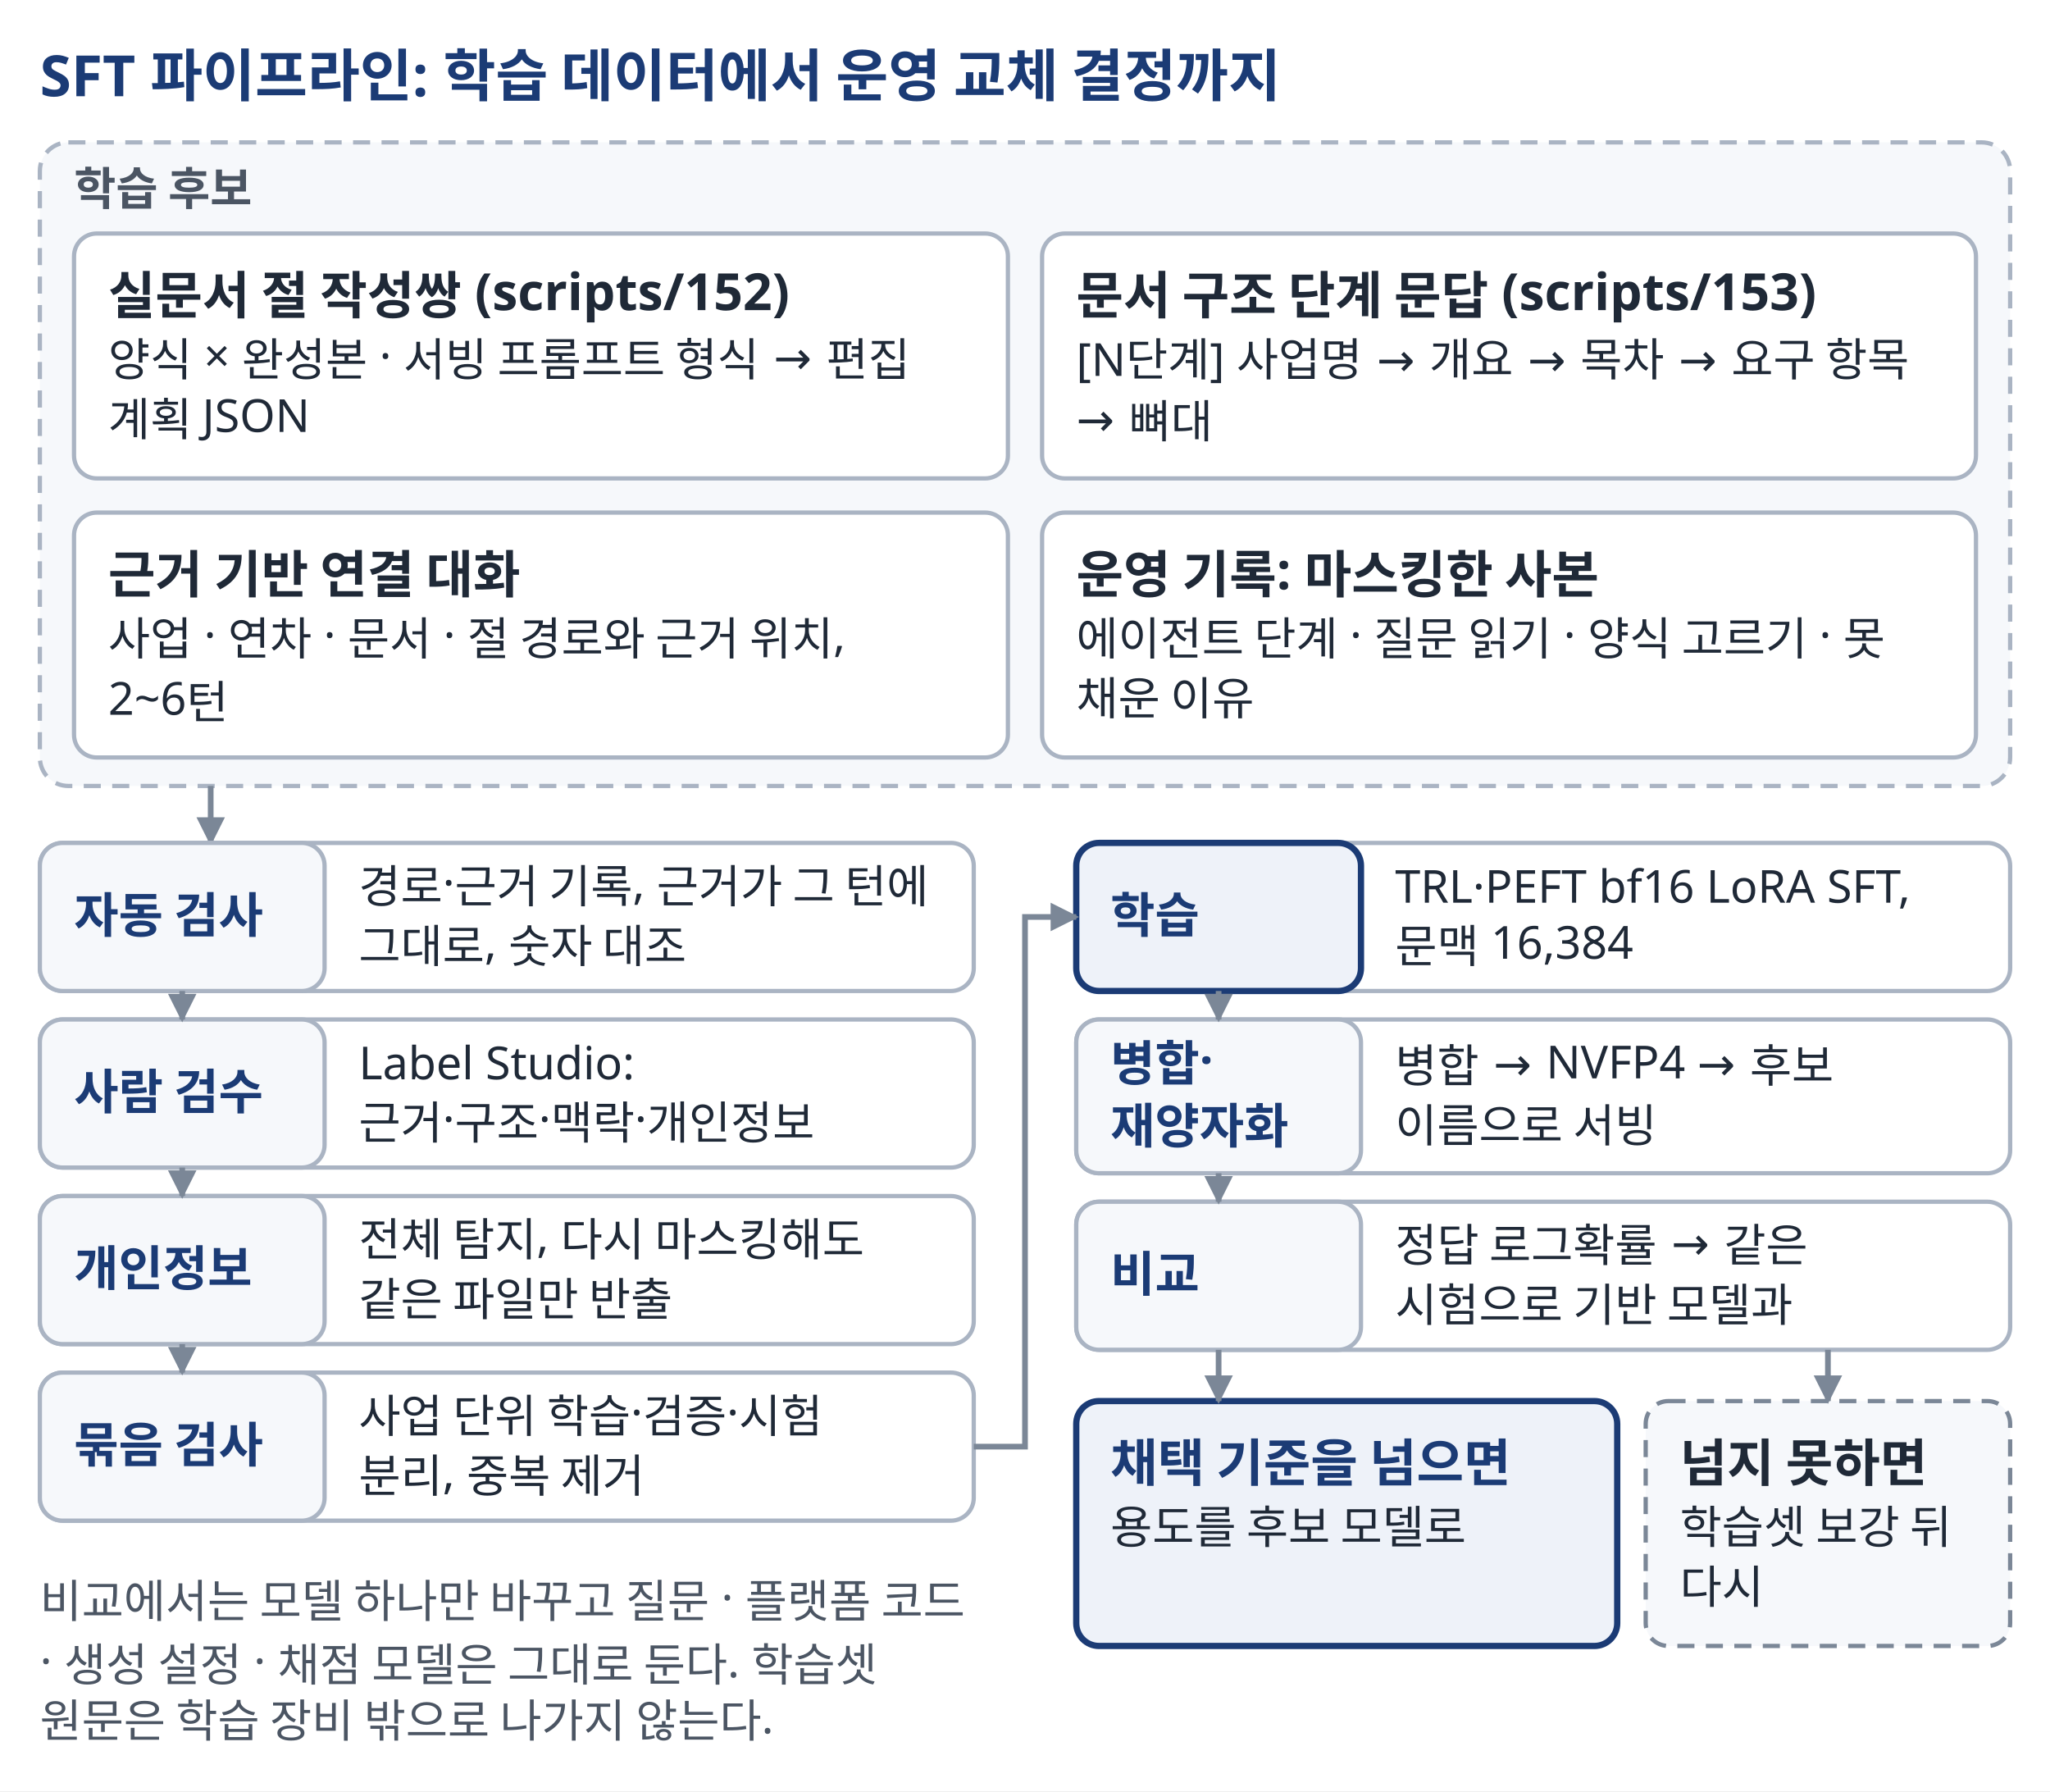
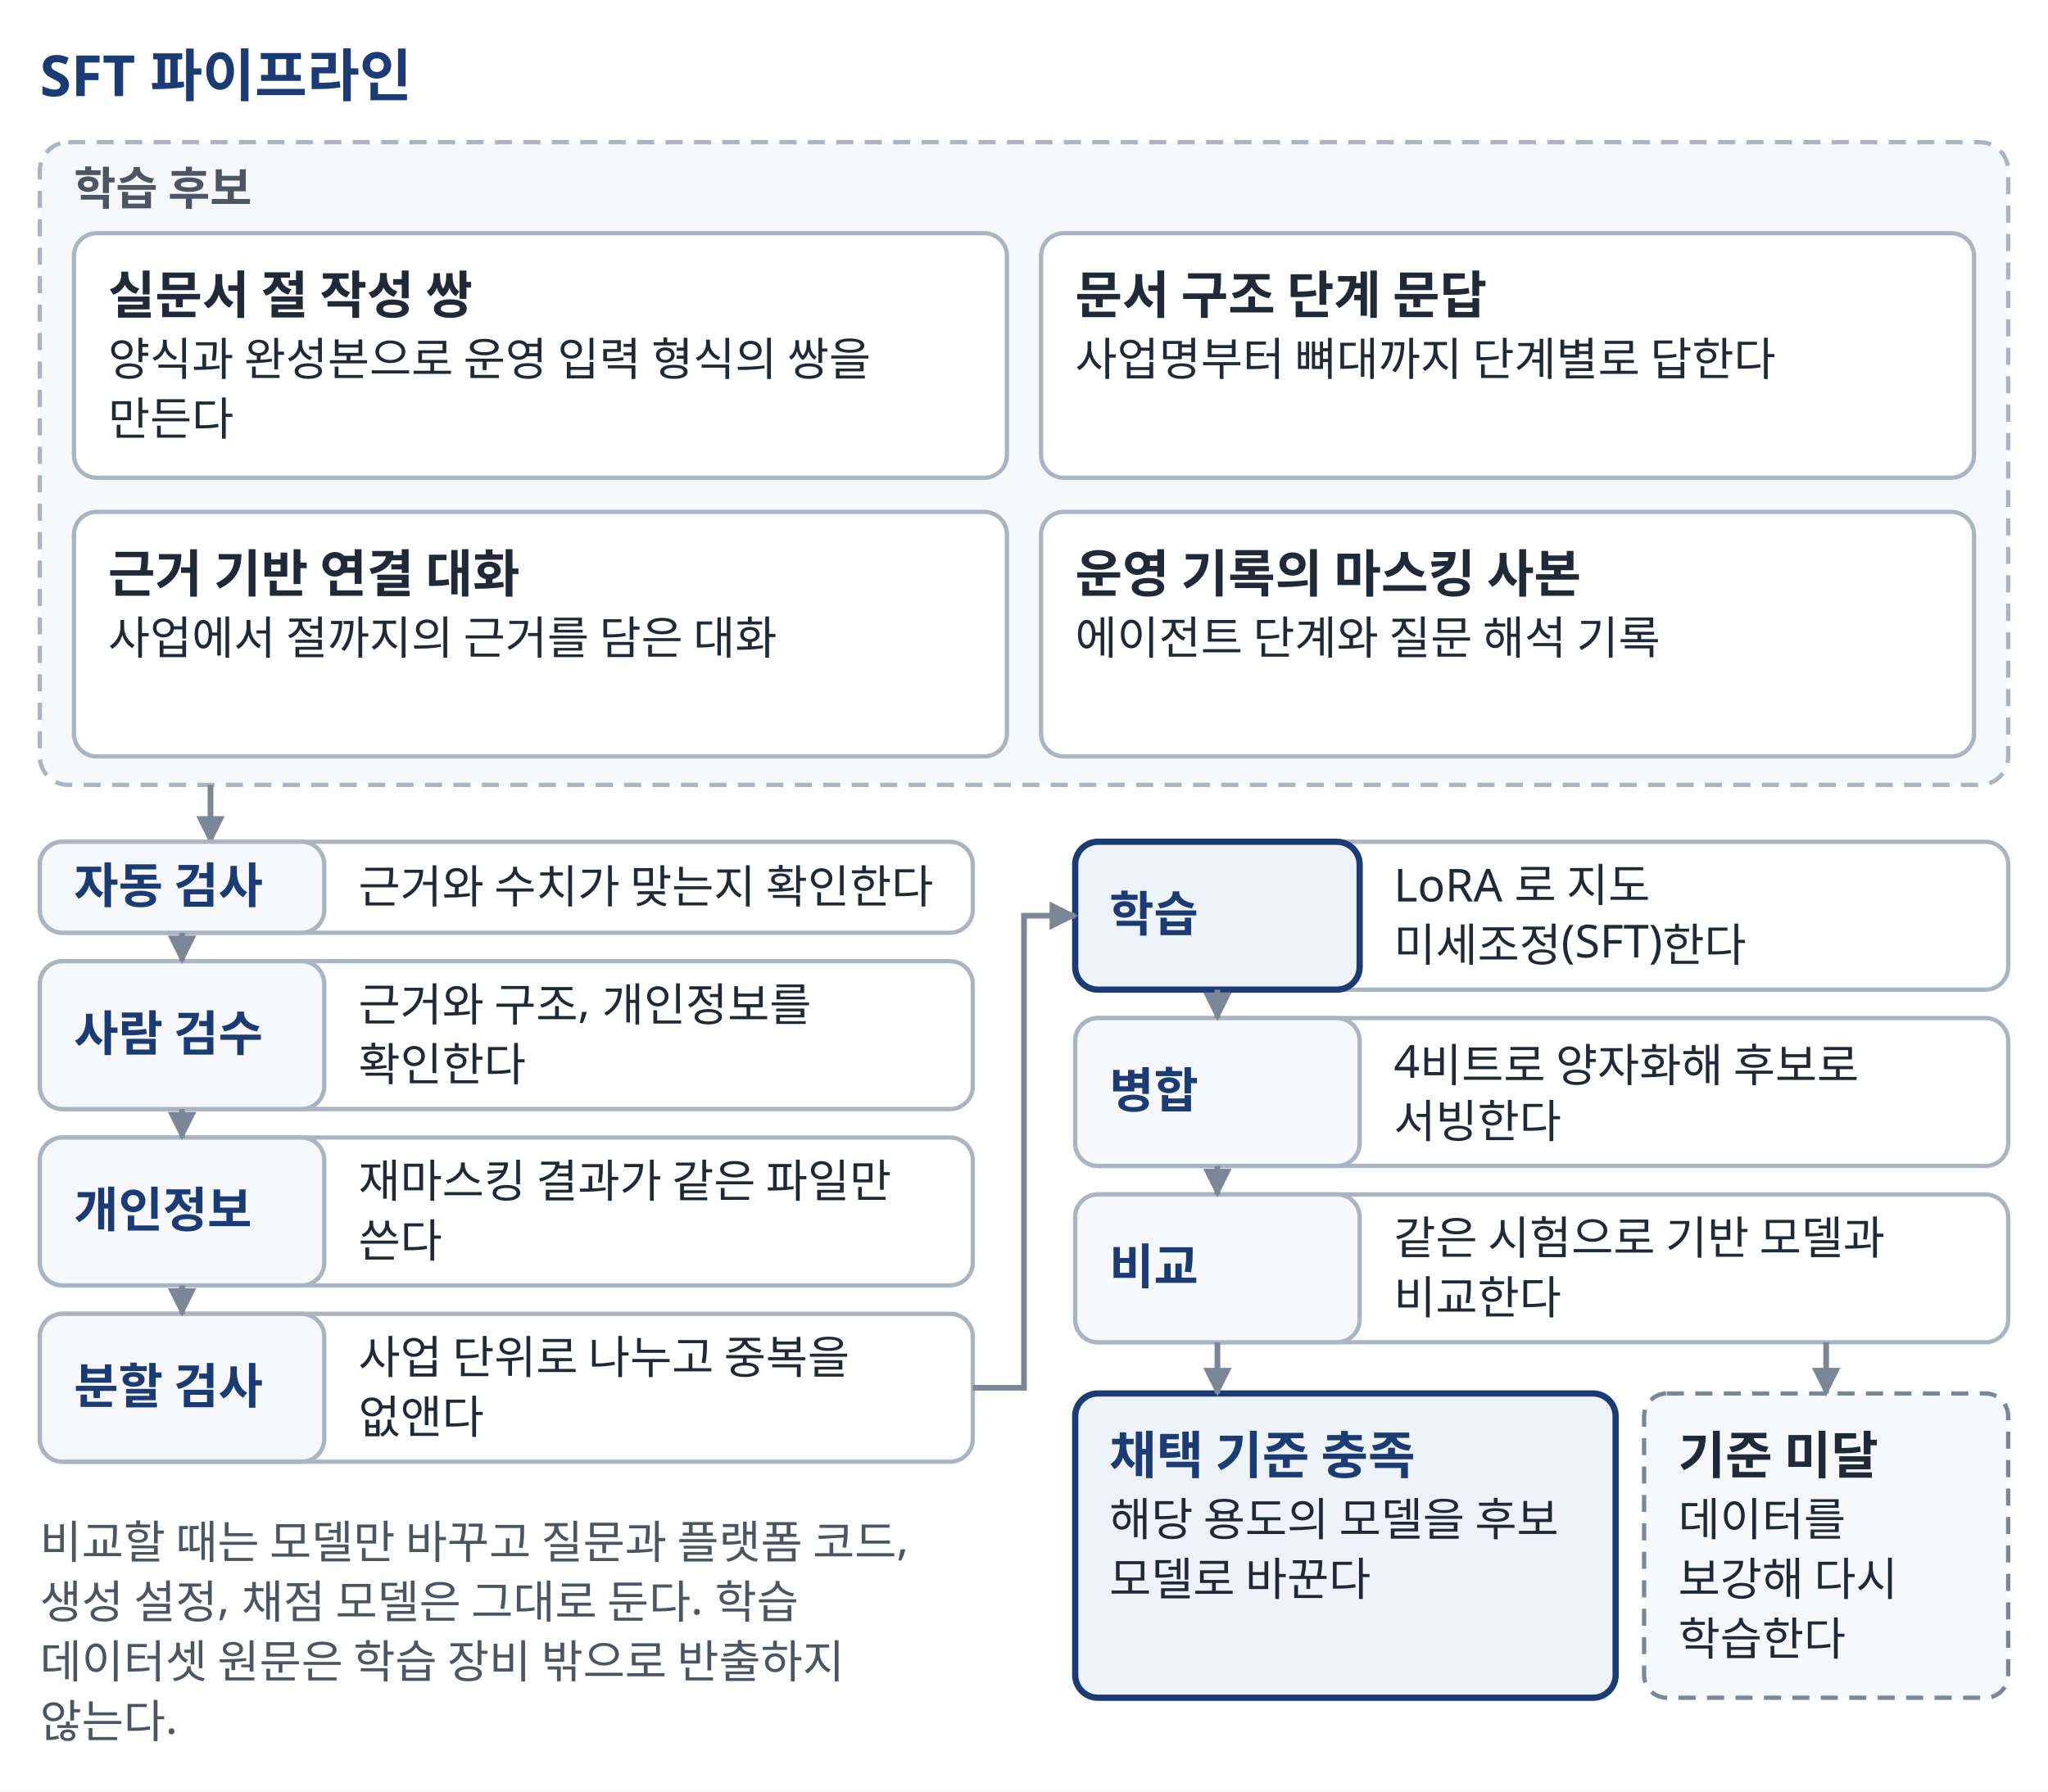
- <svg xmlns="http://www.w3.org/2000/svg" width="720" height="629" viewBox="0 0 720 629" font-family="Pretendard, 'Noto Sans KR', 'Apple SD Gothic Neo', 'Malgun Gothic', sans-serif">
+ <svg xmlns="http://www.w3.org/2000/svg" width="720" height="630" viewBox="0 0 720 630" font-family="Pretendard, 'Noto Sans KR', 'Apple SD Gothic Neo', 'Malgun Gothic', sans-serif">
  <defs>
    <marker id="head" viewBox="0 0 10 10" refX="9" refY="5" markerWidth="5" markerHeight="5" orient="auto-start-reverse">
      <path d="M0,0 L10,5 L0,10 z" fill="#7b8797" />
    </marker>
    <marker id="tail" viewBox="0 0 10 10" refX="9" refY="5" markerWidth="5" markerHeight="5" orient="auto-start-reverse">
      <path d="M0,0 L10,5 L0,10 z" fill="#7b8797" />
    </marker>
  </defs>
-   <rect width="720" height="629" fill="#ffffff" />
-   <text x="14.0" y="33.8" font-size="20" font-weight="700" fill="#1b3b75" text-anchor="start">SFT 파이프라인: 학습 데이터에서 운영 교체 결정까지</text>
+   <rect width="720" height="630" fill="#ffffff" />
+   <text x="14.0" y="33.8" font-size="20" font-weight="700" fill="#1b3b75" text-anchor="start">SFT 파이프라인</text>
  <rect x="14.0" y="50.0" width="692.0" height="226.0" rx="10" fill="#f6f8fb" stroke="#aab4c3" stroke-width="1.5" stroke-dasharray="6 4" />
  <text x="26.0" y="72.0" font-size="16" font-weight="700" fill="#4b5563" text-anchor="start">학습 후보</text>
  <rect x="26.0" y="82.0" width="328.0" height="86.0" rx="8" fill="#ffffff" stroke="#aab4c3" stroke-width="1.5" />
-   <text x="38.0" y="110.2" font-size="18" font-weight="700" fill="#1f2937" text-anchor="start">실문서 절 작성쌍 (scripts/152)</text>
-   <text x="38.0" y="132.0" font-size="16" font-weight="400" fill="#1f2937" text-anchor="start">양식 × 완성본 · 서빙 프롬프트 형식 → 편집</text>
-   <text x="38.0" y="153.0" font-size="16" font-weight="400" fill="#1f2937" text-anchor="start">계획 JSON</text>
+   <text x="38.0" y="110.2" font-size="18" font-weight="700" fill="#1f2937" text-anchor="start">실문서 절 작성 쌍</text>
+   <text x="38.0" y="132.0" font-size="16" font-weight="400" fill="#1f2937" text-anchor="start">양식과 완성본으로 운영 입력 형식의 쌍을</text>
+   <text x="38.0" y="153.0" font-size="16" font-weight="400" fill="#1f2937" text-anchor="start">만든다</text>
  <rect x="366.0" y="82.0" width="328.0" height="86.0" rx="8" fill="#ffffff" stroke="#aab4c3" stroke-width="1.5" />
-   <text x="378.0" y="110.2" font-size="18" font-weight="700" fill="#1f2937" text-anchor="start">문서 구조 단계 문답 (scripts/153)</text>
-   <text x="378.0" y="132.0" font-size="16" font-weight="400" fill="#1f2937" text-anchor="start">[N단계] 사업명 → 개요 → 목차 → 요구 항목</text>
-   <text x="378.0" y="153.0" font-size="16" font-weight="400" fill="#1f2937" text-anchor="start">→ 뼈대</text>
+   <text x="378.0" y="110.2" font-size="18" font-weight="700" fill="#1f2937" text-anchor="start">문서 구조 단계 문답</text>
+   <text x="378.0" y="132.0" font-size="16" font-weight="400" fill="#1f2937" text-anchor="start">사업명부터 뼈대까지 단계별로 답한다</text>
  <rect x="26.0" y="180.0" width="328.0" height="86.0" rx="8" fill="#ffffff" stroke="#aab4c3" stroke-width="1.5" />
  <text x="38.0" y="208.2" font-size="18" font-weight="700" fill="#1f2937" text-anchor="start">근거 기반 연결 대화</text>
-   <text x="38.0" y="230.0" font-size="16" font-weight="400" fill="#1f2937" text-anchor="start">사업 · 연차 · 문서 · 절 경로와 근거 위치,</text>
-   <text x="38.0" y="251.0" font-size="16" font-weight="400" fill="#1f2937" text-anchor="start">2~6턴</text>
+   <text x="38.0" y="230.0" font-size="16" font-weight="400" fill="#1f2937" text-anchor="start">사업에서 절까지의 근거를 담은 대화</text>
  <rect x="366.0" y="180.0" width="328.0" height="86.0" rx="8" fill="#ffffff" stroke="#aab4c3" stroke-width="1.5" />
-   <text x="378.0" y="208.2" font-size="18" font-weight="700" fill="#1f2937" text-anchor="start">운영 기록: 마스킹한 사본</text>
-   <text x="378.0" y="230.0" font-size="16" font-weight="400" fill="#1f2937" text-anchor="start">에이전트 단계 · 질문 읽기 · 양식 고르기 · 못</text>
-   <text x="378.0" y="251.0" font-size="16" font-weight="400" fill="#1f2937" text-anchor="start">채운 이유</text>
+   <text x="378.0" y="208.2" font-size="18" font-weight="700" fill="#1f2937" text-anchor="start">운영 기록의 마스킹 사본</text>
+   <text x="378.0" y="230.0" font-size="16" font-weight="400" fill="#1f2937" text-anchor="start">에이전트 단계와 질문 해석 기록</text>
  <path d="M74.0,276.0 L74.0,296.0" fill="none" stroke="#7b8797" stroke-width="2.0" marker-end="url(#head)" />
-   <rect x="14.0" y="296.0" width="328.0" height="52.0" rx="8" fill="#ffffff" stroke="#aab4c3" stroke-width="1.5" />
-   <rect x="14.0" y="296.0" width="100.0" height="52.0" rx="8" fill="#f6f8fb" stroke="#aab4c3" stroke-width="1.5" />
-   <text x="26.0" y="327.5" font-size="17" font-weight="700" fill="#1b3b75" text-anchor="start">자동 검사</text>
-   <text x="126.0" y="317.0" font-size="16" font-weight="400" fill="#1f2937" text-anchor="start">경로·근거 기록, 근거가 그 턴에</text>
-   <text x="126.0" y="338.0" font-size="16" font-weight="400" fill="#1f2937" text-anchor="start">그대로, 숫자 대조</text>
-   <rect x="14.0" y="358.0" width="328.0" height="52.0" rx="8" fill="#ffffff" stroke="#aab4c3" stroke-width="1.5" />
-   <rect x="14.0" y="358.0" width="100.0" height="52.0" rx="8" fill="#f6f8fb" stroke="#aab4c3" stroke-width="1.5" />
-   <text x="26.0" y="389.5" font-size="17" font-weight="700" fill="#1b3b75" text-anchor="start">사람 검수</text>
-   <text x="126.0" y="379.0" font-size="16" font-weight="400" fill="#1f2937" text-anchor="start">Label Studio:</text>
-   <text x="126.0" y="400.0" font-size="16" font-weight="400" fill="#1f2937" text-anchor="start">근거·구조·맥락·개인정보</text>
-   <path d="M64.0,348.0 L64.0,358.0" fill="none" stroke="#7b8797" stroke-width="2.0" marker-end="url(#head)" />
-   <rect x="14.0" y="420.0" width="328.0" height="52.0" rx="8" fill="#ffffff" stroke="#aab4c3" stroke-width="1.5" />
-   <rect x="14.0" y="420.0" width="100.0" height="52.0" rx="8" fill="#f6f8fb" stroke="#aab4c3" stroke-width="1.5" />
-   <text x="26.0" y="451.5" font-size="17" font-weight="700" fill="#1b3b75" text-anchor="start">개인정보</text>
-   <text x="126.0" y="441.0" font-size="16" font-weight="400" fill="#1f2937" text-anchor="start">전체 탐지, 다시 마스킹해도</text>
-   <text x="126.0" y="462.0" font-size="16" font-weight="400" fill="#1f2937" text-anchor="start">같은 파일만 반출</text>
-   <path d="M64.0,410.0 L64.0,420.0" fill="none" stroke="#7b8797" stroke-width="2.0" marker-end="url(#head)" />
-   <rect x="14.0" y="482.0" width="328.0" height="52.0" rx="8" fill="#ffffff" stroke="#aab4c3" stroke-width="1.5" />
-   <rect x="14.0" y="482.0" width="100.0" height="52.0" rx="8" fill="#f6f8fb" stroke="#aab4c3" stroke-width="1.5" />
-   <text x="26.0" y="513.5" font-size="17" font-weight="700" fill="#1b3b75" text-anchor="start">묶음 검사</text>
-   <text x="126.0" y="503.0" font-size="16" font-weight="400" fill="#1f2937" text-anchor="start">사업 단위 학습·검증·시험</text>
-   <text x="126.0" y="524.0" font-size="16" font-weight="400" fill="#1f2937" text-anchor="start">분리, 중복 제거</text>
-   <path d="M64.0,472.0 L64.0,482.0" fill="none" stroke="#7b8797" stroke-width="2.0" marker-end="url(#head)" />
+   <rect x="14.0" y="296.0" width="328.0" height="32.0" rx="8" fill="#ffffff" stroke="#aab4c3" stroke-width="1.5" />
+   <rect x="14.0" y="296.0" width="100.0" height="32.0" rx="8" fill="#f6f8fb" stroke="#aab4c3" stroke-width="1.5" />
+   <text x="26.0" y="317.5" font-size="17" font-weight="700" fill="#1b3b75" text-anchor="start">자동 검사</text>
+   <text x="126.0" y="317.5" font-size="16" font-weight="400" fill="#1f2937" text-anchor="start">근거와 수치가 맞는지 확인한다</text>
+   <rect x="14.0" y="338.0" width="328.0" height="52.0" rx="8" fill="#ffffff" stroke="#aab4c3" stroke-width="1.5" />
+   <rect x="14.0" y="338.0" width="100.0" height="52.0" rx="8" fill="#f6f8fb" stroke="#aab4c3" stroke-width="1.5" />
+   <text x="26.0" y="369.5" font-size="17" font-weight="700" fill="#1b3b75" text-anchor="start">사람 검수</text>
+   <text x="126.0" y="359.0" font-size="16" font-weight="400" fill="#1f2937" text-anchor="start">근거와 구조, 개인정보를</text>
+   <text x="126.0" y="380.0" font-size="16" font-weight="400" fill="#1f2937" text-anchor="start">확인한다</text>
+   <path d="M64.0,328.0 L64.0,338.0" fill="none" stroke="#7b8797" stroke-width="2.0" marker-end="url(#head)" />
+   <rect x="14.0" y="400.0" width="328.0" height="52.0" rx="8" fill="#ffffff" stroke="#aab4c3" stroke-width="1.5" />
+   <rect x="14.0" y="400.0" width="100.0" height="52.0" rx="8" fill="#f6f8fb" stroke="#aab4c3" stroke-width="1.5" />
+   <text x="26.0" y="431.5" font-size="17" font-weight="700" fill="#1b3b75" text-anchor="start">개인정보</text>
+   <text x="126.0" y="421.0" font-size="16" font-weight="400" fill="#1f2937" text-anchor="start">재마스킹 결과가 같은 파일만</text>
+   <text x="126.0" y="442.0" font-size="16" font-weight="400" fill="#1f2937" text-anchor="start">쓴다</text>
+   <path d="M64.0,390.0 L64.0,400.0" fill="none" stroke="#7b8797" stroke-width="2.0" marker-end="url(#head)" />
+   <rect x="14.0" y="462.0" width="328.0" height="52.0" rx="8" fill="#ffffff" stroke="#aab4c3" stroke-width="1.5" />
+   <rect x="14.0" y="462.0" width="100.0" height="52.0" rx="8" fill="#f6f8fb" stroke="#aab4c3" stroke-width="1.5" />
+   <text x="26.0" y="493.5" font-size="17" font-weight="700" fill="#1b3b75" text-anchor="start">분할 검사</text>
+   <text x="126.0" y="483.0" font-size="16" font-weight="400" fill="#1f2937" text-anchor="start">사업 단위로 나누고 중복을</text>
+   <text x="126.0" y="504.0" font-size="16" font-weight="400" fill="#1f2937" text-anchor="start">없앤다</text>
+   <path d="M64.0,452.0 L64.0,462.0" fill="none" stroke="#7b8797" stroke-width="2.0" marker-end="url(#head)" />
  <rect x="378.0" y="296.0" width="328.0" height="52.0" rx="8" fill="#ffffff" stroke="#aab4c3" stroke-width="1.5" />
  <rect x="378.0" y="296.0" width="100.0" height="52.0" rx="8" fill="#eef2f9" stroke="#1b3b75" stroke-width="2.2" />
  <text x="390.0" y="327.5" font-size="17" font-weight="700" fill="#1b3b75" text-anchor="start">학습</text>
-   <text x="490.0" y="317.0" font-size="16" font-weight="400" fill="#1f2937" text-anchor="start">TRL·PEFT bf16 LoRA SFT,</text>
-   <text x="490.0" y="338.0" font-size="16" font-weight="400" fill="#1f2937" text-anchor="start">문맥 16,384</text>
-   <rect x="378.0" y="358.0" width="328.0" height="54.0" rx="8" fill="#ffffff" stroke="#aab4c3" stroke-width="1.5" />
-   <rect x="378.0" y="358.0" width="100.0" height="54.0" rx="8" fill="#f6f8fb" stroke="#aab4c3" stroke-width="1.5" />
-   <text x="390.0" y="379.5" font-size="17" font-weight="700" fill="#1b3b75" text-anchor="start">병합·</text>
-   <text x="390.0" y="401.5" font-size="17" font-weight="700" fill="#1b3b75" text-anchor="start">재양자화</text>
-   <text x="490.0" y="380.0" font-size="16" font-weight="400" fill="#1f2937" text-anchor="start">병합 → NVFP4 → 후보</text>
-   <text x="490.0" y="401.0" font-size="16" font-weight="400" fill="#1f2937" text-anchor="start">이름으로 서빙</text>
+   <text x="490.0" y="317.0" font-size="16" font-weight="400" fill="#1f2937" text-anchor="start">LoRA 로 지도</text>
+   <text x="490.0" y="338.0" font-size="16" font-weight="400" fill="#1f2937" text-anchor="start">미세조정(SFT)한다</text>
+   <rect x="378.0" y="358.0" width="328.0" height="52.0" rx="8" fill="#ffffff" stroke="#aab4c3" stroke-width="1.5" />
+   <rect x="378.0" y="358.0" width="100.0" height="52.0" rx="8" fill="#f6f8fb" stroke="#aab4c3" stroke-width="1.5" />
+   <text x="390.0" y="389.5" font-size="17" font-weight="700" fill="#1b3b75" text-anchor="start">병합</text>
+   <text x="490.0" y="379.0" font-size="16" font-weight="400" fill="#1f2937" text-anchor="start">4비트로 양자화해 후보로</text>
+   <text x="490.0" y="400.0" font-size="16" font-weight="400" fill="#1f2937" text-anchor="start">서빙한다</text>
  <path d="M428.0,348.0 L428.0,358.0" fill="none" stroke="#7b8797" stroke-width="2.0" marker-end="url(#head)" />
-   <rect x="378.0" y="422.0" width="328.0" height="52.0" rx="8" fill="#ffffff" stroke="#aab4c3" stroke-width="1.5" />
-   <rect x="378.0" y="422.0" width="100.0" height="52.0" rx="8" fill="#f6f8fb" stroke="#aab4c3" stroke-width="1.5" />
-   <text x="390.0" y="453.5" font-size="17" font-weight="700" fill="#1b3b75" text-anchor="start">비교</text>
-   <text x="490.0" y="443.0" font-size="16" font-weight="400" fill="#1f2937" text-anchor="start">정답 로그확률 → 같은</text>
-   <text x="490.0" y="464.0" font-size="16" font-weight="400" fill="#1f2937" text-anchor="start">시험으로 기반 모델과</text>
-   <path d="M428.0,412.0 L428.0,422.0" fill="none" stroke="#7b8797" stroke-width="2.0" marker-end="url(#head)" />
-   <path d="M342.0,508.0 L360.0,508.0 L360.0,322.0 L378.0,322.0" fill="none" stroke="#7b8797" stroke-width="2.0" marker-end="url(#head)" />
-   <rect x="378.0" y="492.0" width="190.0" height="86.0" rx="8" fill="#eef2f9" stroke="#1b3b75" stroke-width="2.2" />
-   <text x="390.0" y="520.2" font-size="18" font-weight="700" fill="#1b3b75" text-anchor="start">채택 기준을 넘으면</text>
-   <text x="390.0" y="542.0" font-size="16" font-weight="400" fill="#1f2937" text-anchor="start">용도를 후보 모델로</text>
-   <rect x="578.0" y="492.0" width="128.0" height="86.0" rx="8" fill="#f6f8fb" stroke="#7b8797" stroke-width="1.5" stroke-dasharray="6 4" />
-   <text x="590.0" y="520.2" font-size="18" font-weight="700" fill="#1f2937" text-anchor="start">넘지 못하면</text>
-   <text x="590.0" y="542.0" font-size="16" font-weight="400" fill="#1f2937" text-anchor="start">학습셋 보강 뒤</text>
-   <text x="590.0" y="563.0" font-size="16" font-weight="400" fill="#1f2937" text-anchor="start">다시</text>
-   <path d="M428.0,474.0 L428.0,492.0" fill="none" stroke="#7b8797" stroke-width="2.0" marker-end="url(#head)" />
-   <path d="M642.0,474.0 L642.0,492.0" fill="none" stroke="#7b8797" stroke-width="2.0" marker-end="url(#head)" />
-   <text x="14.0" y="568.0" font-size="16" font-weight="400" fill="#4b5563" text-anchor="start">비교에서는 모델 하나만 바꾸고 질문 · 플랫폼 코드</text>
-   <text x="14.0" y="589.0" font-size="16" font-weight="400" fill="#4b5563" text-anchor="start">· 생성 설정 · 채점 모델은 그대로 둔다. 학습셋</text>
-   <text x="14.0" y="610.0" font-size="16" font-weight="400" fill="#4b5563" text-anchor="start">원문은 학습 장비 밖으로 나가지 않는다.</text>
+   <rect x="378.0" y="420.0" width="328.0" height="52.0" rx="8" fill="#ffffff" stroke="#aab4c3" stroke-width="1.5" />
+   <rect x="378.0" y="420.0" width="100.0" height="52.0" rx="8" fill="#f6f8fb" stroke="#aab4c3" stroke-width="1.5" />
+   <text x="390.0" y="451.5" font-size="17" font-weight="700" fill="#1b3b75" text-anchor="start">비교</text>
+   <text x="490.0" y="441.0" font-size="16" font-weight="400" fill="#1f2937" text-anchor="start">같은 시험으로 기반 모델과</text>
+   <text x="490.0" y="462.0" font-size="16" font-weight="400" fill="#1f2937" text-anchor="start">비교한다</text>
+   <path d="M428.0,410.0 L428.0,420.0" fill="none" stroke="#7b8797" stroke-width="2.0" marker-end="url(#head)" />
+   <path d="M342.0,488.0 L360.0,488.0 L360.0,322.0 L378.0,322.0" fill="none" stroke="#7b8797" stroke-width="2.0" marker-end="url(#head)" />
+   <rect x="378.0" y="490.0" width="190.0" height="107.0" rx="8" fill="#eef2f9" stroke="#1b3b75" stroke-width="2.2" />
+   <text x="390.0" y="518.2" font-size="18" font-weight="700" fill="#1b3b75" text-anchor="start">채택 기준 충족</text>
+   <text x="390.0" y="540.0" font-size="16" font-weight="400" fill="#1f2937" text-anchor="start">해당 용도의 모델을 후보</text>
+   <text x="390.0" y="561.0" font-size="16" font-weight="400" fill="#1f2937" text-anchor="start">모델로 바꾼다</text>
+   <rect x="578.0" y="490.0" width="128.0" height="107.0" rx="8" fill="#f6f8fb" stroke="#7b8797" stroke-width="1.5" stroke-dasharray="6 4" />
+   <text x="590.0" y="518.2" font-size="18" font-weight="700" fill="#1f2937" text-anchor="start">기준 미달</text>
+   <text x="590.0" y="540.0" font-size="16" font-weight="400" fill="#1f2937" text-anchor="start">데이터를</text>
+   <text x="590.0" y="561.0" font-size="16" font-weight="400" fill="#1f2937" text-anchor="start">보강해 다시</text>
+   <text x="590.0" y="582.0" font-size="16" font-weight="400" fill="#1f2937" text-anchor="start">학습한다</text>
+   <path d="M428.0,472.0 L428.0,490.0" fill="none" stroke="#7b8797" stroke-width="2.0" marker-end="url(#head)" />
+   <path d="M642.0,472.0 L642.0,490.0" fill="none" stroke="#7b8797" stroke-width="2.0" marker-end="url(#head)" />
+   <text x="14.0" y="548.0" font-size="16" font-weight="400" fill="#4b5563" text-anchor="start">비교할 때는 모델만 바꾸고 질문과 플랫폼 코드,</text>
+   <text x="14.0" y="569.0" font-size="16" font-weight="400" fill="#4b5563" text-anchor="start">생성 설정, 채점 모델은 그대로 둔다. 학습</text>
+   <text x="14.0" y="590.0" font-size="16" font-weight="400" fill="#4b5563" text-anchor="start">데이터셋 원문은 학습 장비 밖으로 반출하지</text>
+   <text x="14.0" y="611.0" font-size="16" font-weight="400" fill="#4b5563" text-anchor="start">않는다.</text>
</svg>
